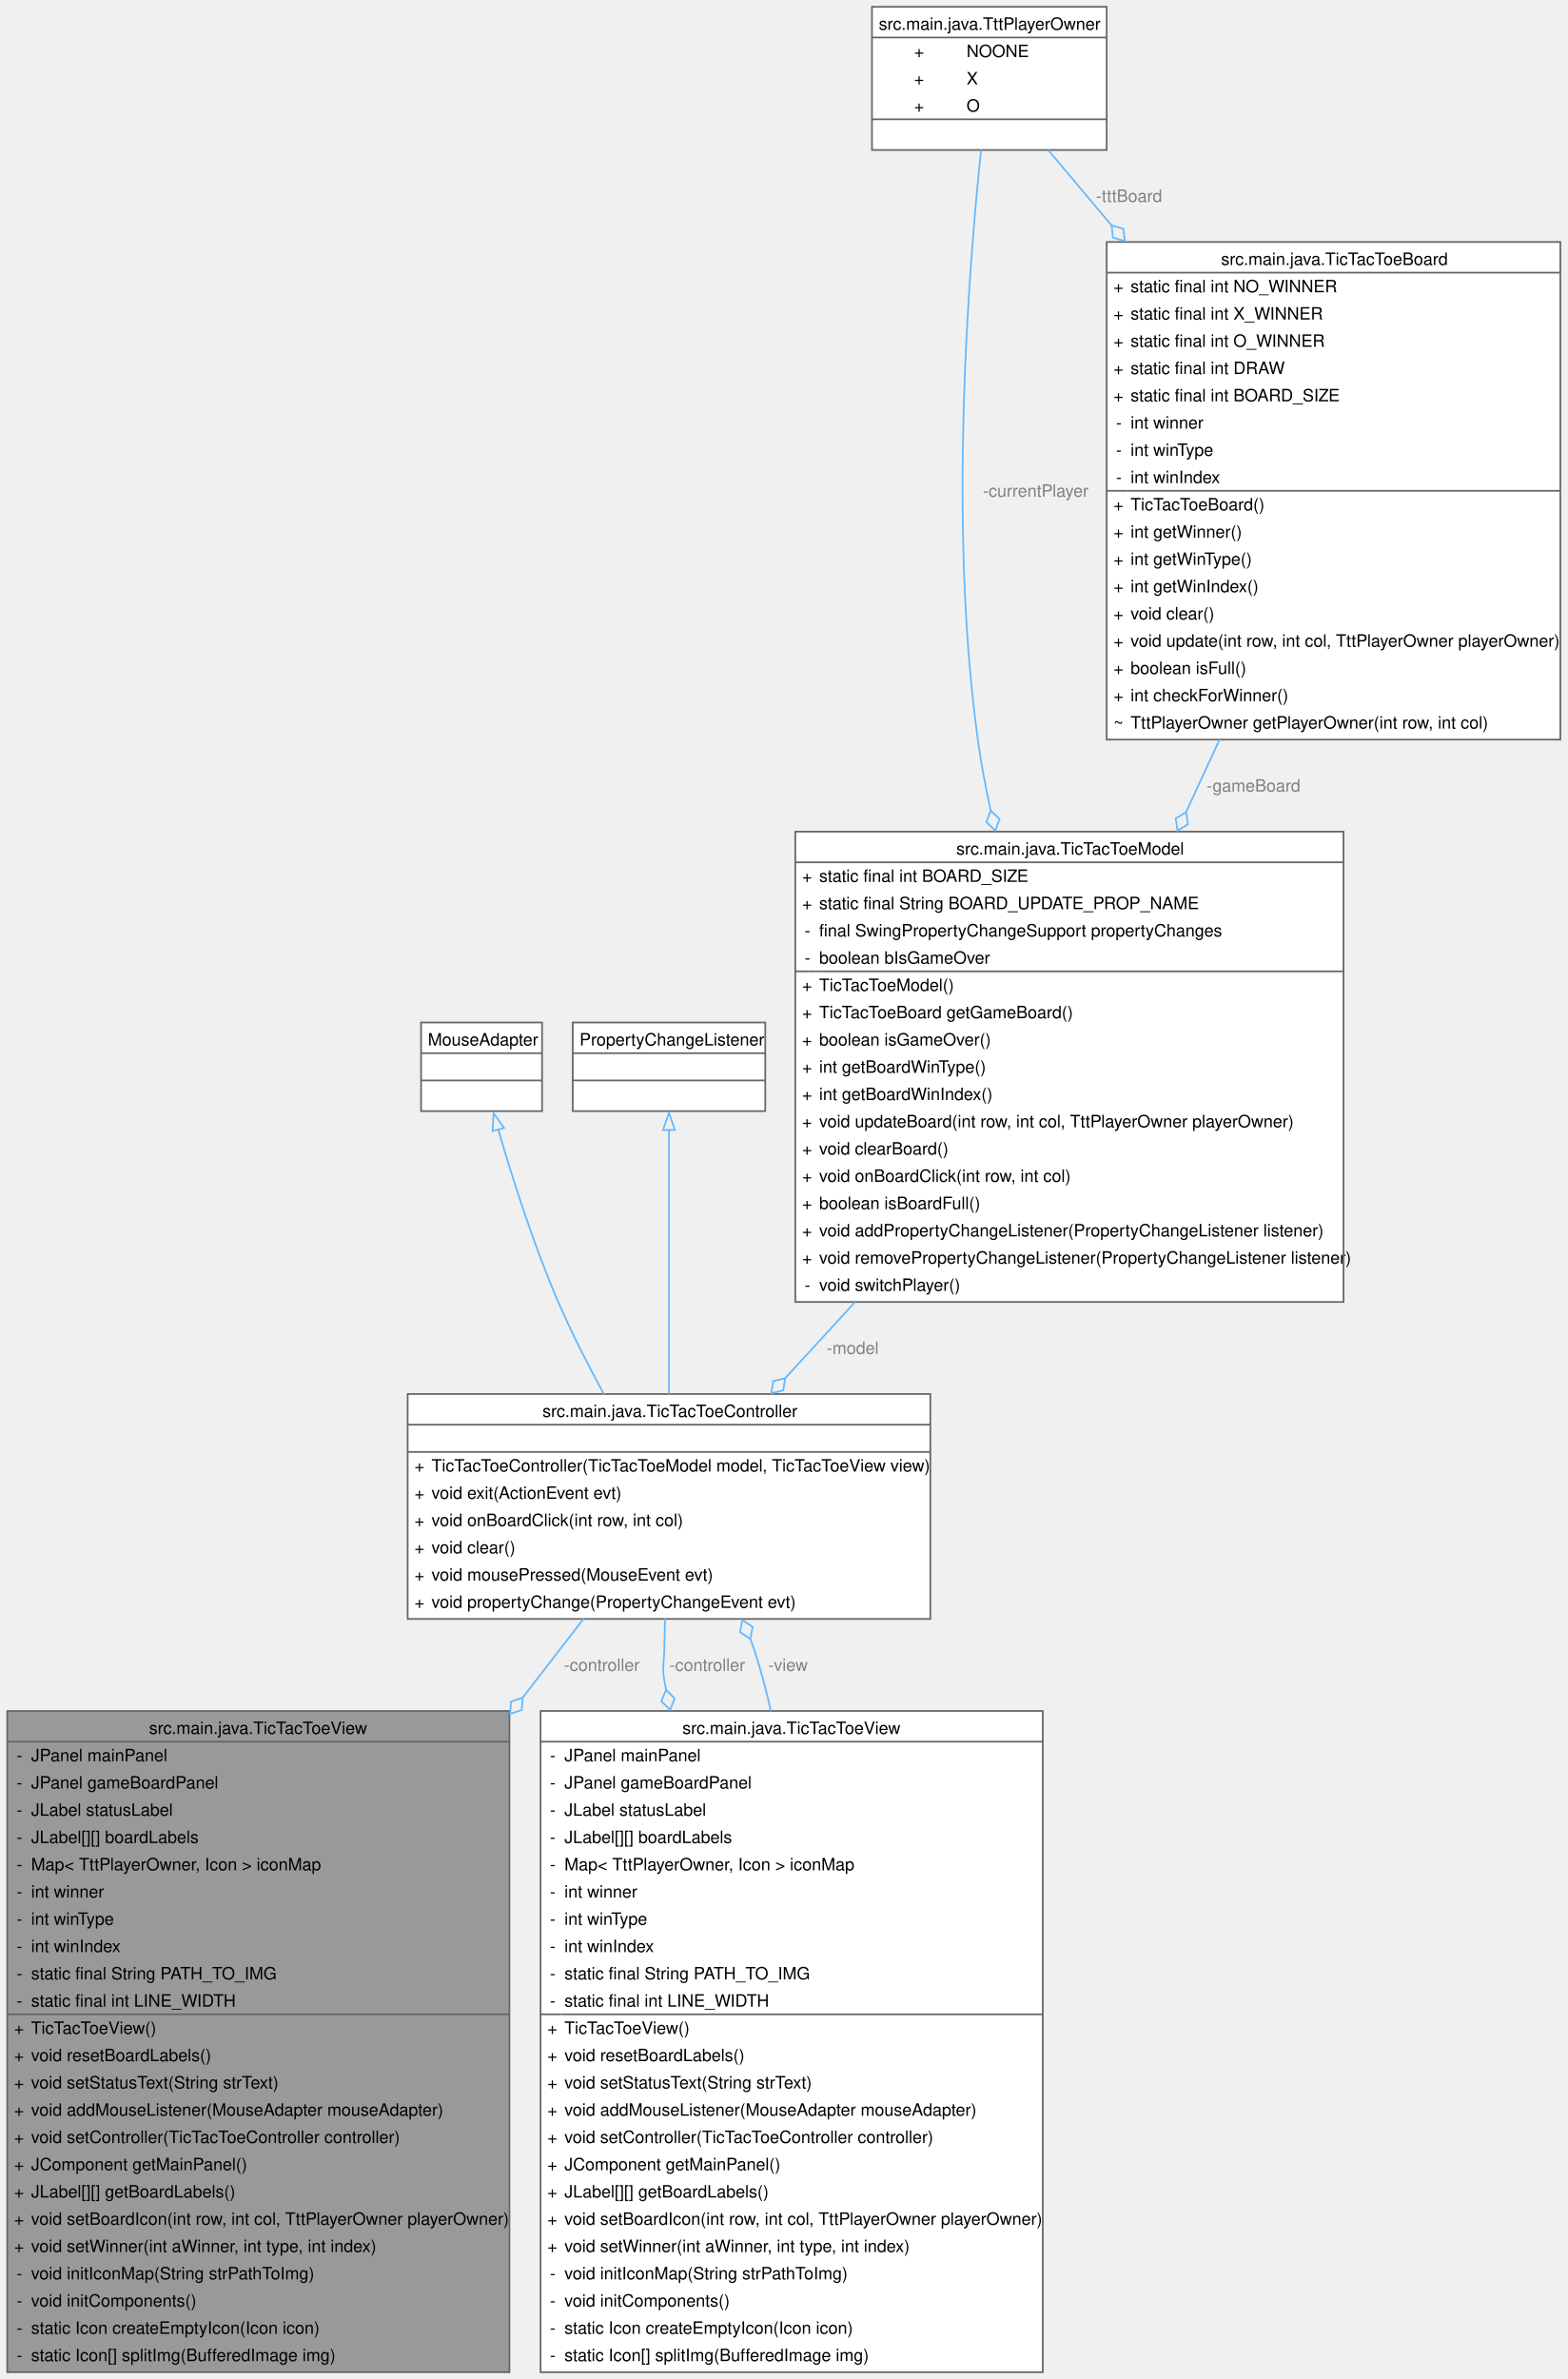
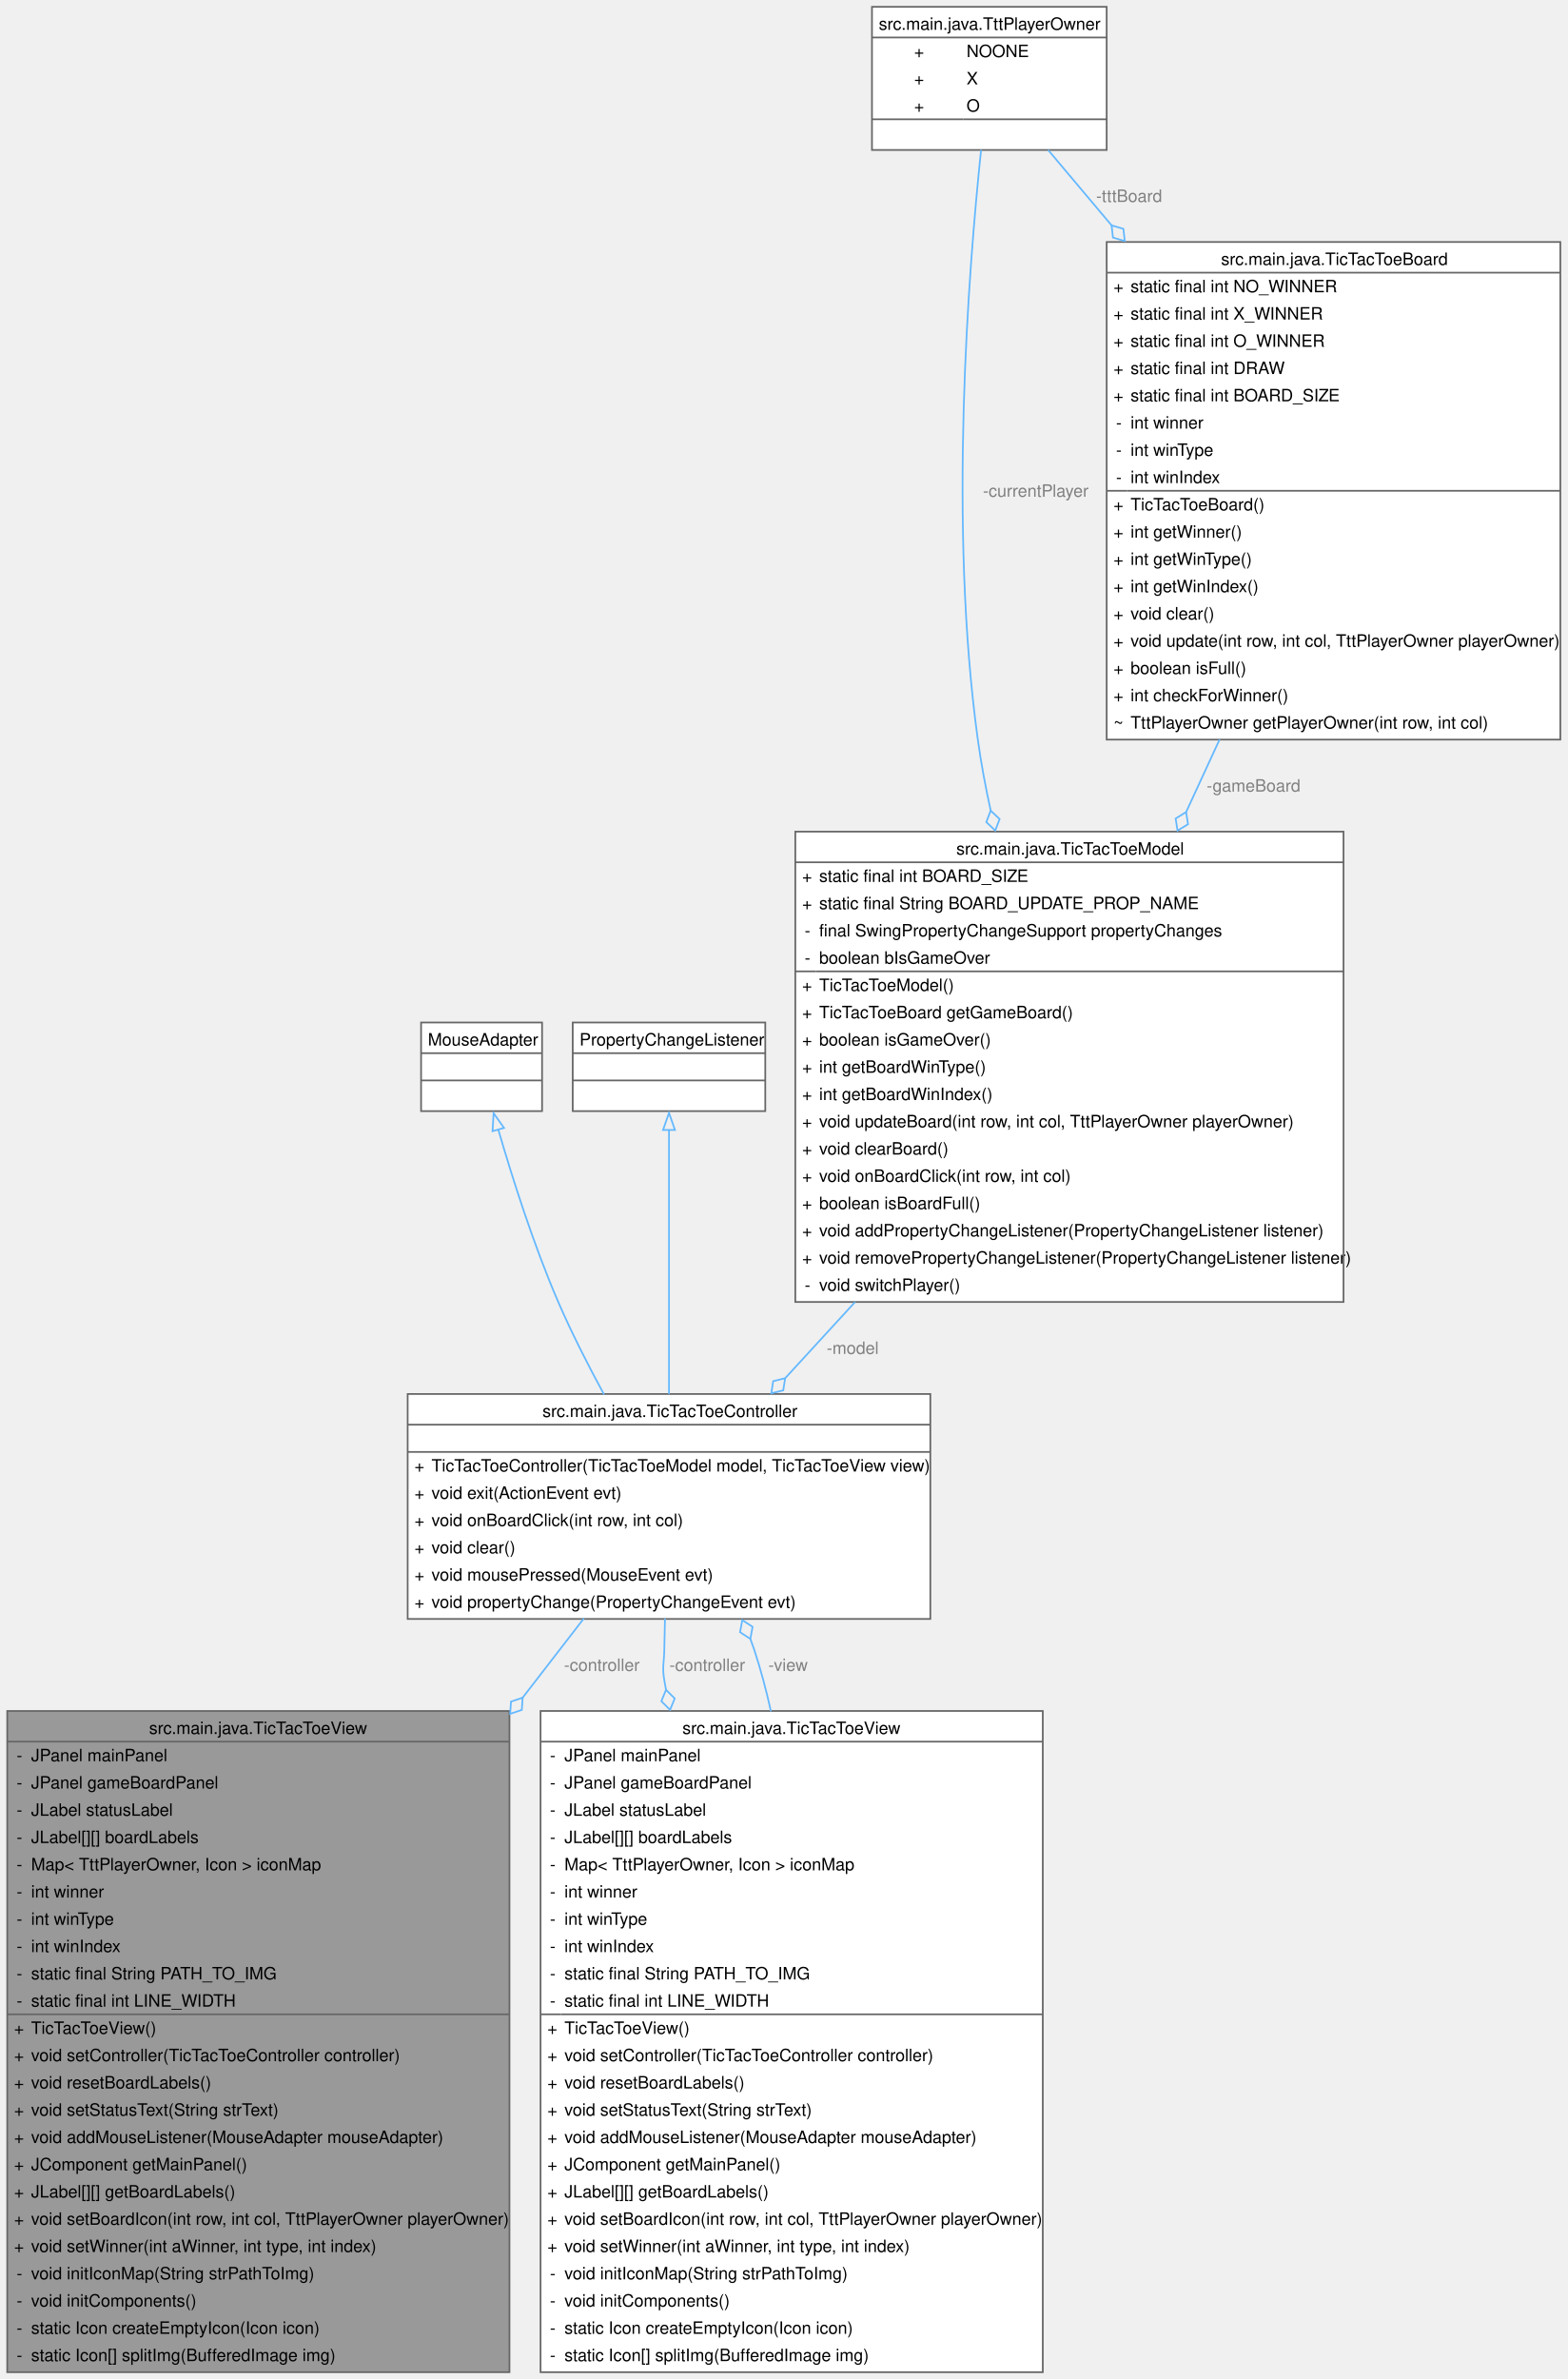
<svg xmlns="http://www.w3.org/2000/svg" xmlns:xlink="http://www.w3.org/1999/xlink" width="920pt" height="1396pt" viewBox="0.00 0.00 919.50 1396.00">
  <g id="graph0" class="graph" transform="scale(1 1) rotate(0) translate(4 1392)">
    <g id="Node000001" class="node">
      <g id="a_Node000001">
        <a xlink:title=" ">
          <polygon fill="#999999" stroke="none" points="294.75,-388 0,-388 0,0 294.75,0 294.75,-388" />
          <text text-anchor="start" x="83.25" y="-374.5" font-family="Helvetica,sans-Serif" font-size="10.00">src.main.java.TicTacToeView</text>
          <text text-anchor="start" x="5.5" y="-358.5" font-family="Helvetica,sans-Serif" font-size="10.00">-</text>
          <text text-anchor="start" x="14" y="-358.5" font-family="Helvetica,sans-Serif" font-size="10.00">JPanel mainPanel</text>
          <text text-anchor="start" x="5.5" y="-342.5" font-family="Helvetica,sans-Serif" font-size="10.00">-</text>
          <text text-anchor="start" x="14" y="-342.5" font-family="Helvetica,sans-Serif" font-size="10.00">JPanel gameBoardPanel</text>
          <text text-anchor="start" x="5.5" y="-326.5" font-family="Helvetica,sans-Serif" font-size="10.00">-</text>
          <text text-anchor="start" x="14" y="-326.5" font-family="Helvetica,sans-Serif" font-size="10.00">JLabel statusLabel</text>
          <text text-anchor="start" x="5.5" y="-310.5" font-family="Helvetica,sans-Serif" font-size="10.00">-</text>
          <text text-anchor="start" x="14" y="-310.5" font-family="Helvetica,sans-Serif" font-size="10.00">JLabel[][] boardLabels</text>
          <text text-anchor="start" x="5.5" y="-294.5" font-family="Helvetica,sans-Serif" font-size="10.00">-</text>
          <text text-anchor="start" x="14" y="-294.5" font-family="Helvetica,sans-Serif" font-size="10.00">Map&lt; TttPlayerOwner, Icon &gt; iconMap</text>
          <text text-anchor="start" x="5.5" y="-278.5" font-family="Helvetica,sans-Serif" font-size="10.00">-</text>
          <text text-anchor="start" x="14" y="-278.5" font-family="Helvetica,sans-Serif" font-size="10.00">int winner</text>
          <text text-anchor="start" x="5.5" y="-262.5" font-family="Helvetica,sans-Serif" font-size="10.00">-</text>
          <text text-anchor="start" x="14" y="-262.5" font-family="Helvetica,sans-Serif" font-size="10.00">int winType</text>
          <text text-anchor="start" x="5.5" y="-246.5" font-family="Helvetica,sans-Serif" font-size="10.00">-</text>
          <text text-anchor="start" x="14" y="-246.5" font-family="Helvetica,sans-Serif" font-size="10.00">int winIndex</text>
          <text text-anchor="start" x="5.5" y="-230.5" font-family="Helvetica,sans-Serif" font-size="10.00">-</text>
          <text text-anchor="start" x="14" y="-230.5" font-family="Helvetica,sans-Serif" font-size="10.00">static final String PATH_TO_IMG</text>
          <text text-anchor="start" x="5.5" y="-214.5" font-family="Helvetica,sans-Serif" font-size="10.00">-</text>
          <text text-anchor="start" x="14" y="-214.5" font-family="Helvetica,sans-Serif" font-size="10.00">static final int LINE_WIDTH</text>
          <text text-anchor="start" x="4" y="-198.5" font-family="Helvetica,sans-Serif" font-size="10.00">+</text>
          <text text-anchor="start" x="14" y="-198.5" font-family="Helvetica,sans-Serif" font-size="10.00">TicTacToeView()</text>
          <text text-anchor="start" x="4" y="-182.5" font-family="Helvetica,sans-Serif" font-size="10.00">+</text>
-           <text text-anchor="start" x="14" y="-182.5" font-family="Helvetica,sans-Serif" font-size="10.00">void resetBoardLabels()</text>
+           <text text-anchor="start" x="14" y="-182.5" font-family="Helvetica,sans-Serif" font-size="10.00">void setController(TicTacToeController controller)</text>
          <text text-anchor="start" x="4" y="-166.5" font-family="Helvetica,sans-Serif" font-size="10.00">+</text>
-           <text text-anchor="start" x="14" y="-166.5" font-family="Helvetica,sans-Serif" font-size="10.00">void setStatusText(String strText)</text>
+           <text text-anchor="start" x="14" y="-166.5" font-family="Helvetica,sans-Serif" font-size="10.00">void resetBoardLabels()</text>
          <text text-anchor="start" x="4" y="-150.5" font-family="Helvetica,sans-Serif" font-size="10.00">+</text>
-           <text text-anchor="start" x="14" y="-150.5" font-family="Helvetica,sans-Serif" font-size="10.00">void addMouseListener(MouseAdapter mouseAdapter)</text>
+           <text text-anchor="start" x="14" y="-150.5" font-family="Helvetica,sans-Serif" font-size="10.00">void setStatusText(String strText)</text>
          <text text-anchor="start" x="4" y="-134.5" font-family="Helvetica,sans-Serif" font-size="10.00">+</text>
-           <text text-anchor="start" x="14" y="-134.5" font-family="Helvetica,sans-Serif" font-size="10.00">void setController(TicTacToeController controller)</text>
+           <text text-anchor="start" x="14" y="-134.5" font-family="Helvetica,sans-Serif" font-size="10.00">void addMouseListener(MouseAdapter mouseAdapter)</text>
          <text text-anchor="start" x="4" y="-118.5" font-family="Helvetica,sans-Serif" font-size="10.00">+</text>
          <text text-anchor="start" x="14" y="-118.5" font-family="Helvetica,sans-Serif" font-size="10.00">JComponent getMainPanel()</text>
          <text text-anchor="start" x="4" y="-102.5" font-family="Helvetica,sans-Serif" font-size="10.00">+</text>
          <text text-anchor="start" x="14" y="-102.5" font-family="Helvetica,sans-Serif" font-size="10.00">JLabel[][] getBoardLabels()</text>
          <text text-anchor="start" x="4" y="-86.5" font-family="Helvetica,sans-Serif" font-size="10.00">+</text>
          <text text-anchor="start" x="14" y="-86.5" font-family="Helvetica,sans-Serif" font-size="10.00">void setBoardIcon(int row, int col, TttPlayerOwner playerOwner)</text>
          <text text-anchor="start" x="4" y="-70.5" font-family="Helvetica,sans-Serif" font-size="10.00">+</text>
          <text text-anchor="start" x="14" y="-70.5" font-family="Helvetica,sans-Serif" font-size="10.00">void setWinner(int aWinner, int type, int index)</text>
          <text text-anchor="start" x="5.5" y="-54.5" font-family="Helvetica,sans-Serif" font-size="10.00">-</text>
          <text text-anchor="start" x="14" y="-54.5" font-family="Helvetica,sans-Serif" font-size="10.00">void initIconMap(String strPathToImg)</text>
          <text text-anchor="start" x="5.5" y="-38.5" font-family="Helvetica,sans-Serif" font-size="10.00">-</text>
          <text text-anchor="start" x="14" y="-38.5" font-family="Helvetica,sans-Serif" font-size="10.00">void initComponents()</text>
          <text text-anchor="start" x="5.5" y="-22.5" font-family="Helvetica,sans-Serif" font-size="10.00">-</text>
          <text text-anchor="start" x="14" y="-22.5" font-family="Helvetica,sans-Serif" font-size="10.00">static Icon createEmptyIcon(Icon icon)</text>
          <text text-anchor="start" x="5.5" y="-6.5" font-family="Helvetica,sans-Serif" font-size="10.00">-</text>
          <text text-anchor="start" x="14" y="-6.5" font-family="Helvetica,sans-Serif" font-size="10.00">static Icon[] splitImg(BufferedImage img)</text>
          <polygon fill="#666666" stroke="#666666" points="0,-370 0,-370 294.75,-370 294.75,-370 0,-370" />
          <polygon fill="#666666" stroke="#666666" points="0,-210 0,-210 12,-210 12,-210 0,-210" />
          <polygon fill="#666666" stroke="#666666" points="12,-210 12,-210 294.75,-210 294.75,-210 12,-210" />
          <polygon fill="none" stroke="#666666" points="0,0 0,-388 294.75,-388 294.75,0 0,0" />
        </a>
      </g>
    </g>
    <g id="Node000002" class="node">
      <g id="a_Node000002">
        <a xlink:href="classsrc_1_1main_1_1java_1_1_tic_tac_toe_controller.html" target="_top" xlink:title=" ">
          <polygon fill="white" stroke="none" points="541.75,-574 235,-574 235,-442 541.75,-442 541.75,-574" />
          <text text-anchor="start" x="314.12" y="-560.5" font-family="Helvetica,sans-Serif" font-size="10.00">src.main.java.TicTacToeController</text>
          <text text-anchor="start" x="386.88" y="-544.5" font-family="Helvetica,sans-Serif" font-size="10.00"> </text>
          <text text-anchor="start" x="239" y="-528.5" font-family="Helvetica,sans-Serif" font-size="10.00">+</text>
          <text text-anchor="start" x="249" y="-528.5" font-family="Helvetica,sans-Serif" font-size="10.00">TicTacToeController(TicTacToeModel model, TicTacToeView view)</text>
          <text text-anchor="start" x="239" y="-512.5" font-family="Helvetica,sans-Serif" font-size="10.00">+</text>
          <text text-anchor="start" x="249" y="-512.5" font-family="Helvetica,sans-Serif" font-size="10.00">void exit(ActionEvent evt)</text>
          <text text-anchor="start" x="239" y="-496.5" font-family="Helvetica,sans-Serif" font-size="10.00">+</text>
          <text text-anchor="start" x="249" y="-496.5" font-family="Helvetica,sans-Serif" font-size="10.00">void onBoardClick(int row, int col)</text>
          <text text-anchor="start" x="239" y="-480.5" font-family="Helvetica,sans-Serif" font-size="10.00">+</text>
          <text text-anchor="start" x="249" y="-480.5" font-family="Helvetica,sans-Serif" font-size="10.00">void clear()</text>
          <text text-anchor="start" x="239" y="-464.5" font-family="Helvetica,sans-Serif" font-size="10.00">+</text>
          <text text-anchor="start" x="249" y="-464.5" font-family="Helvetica,sans-Serif" font-size="10.00">void mousePressed(MouseEvent evt)</text>
          <text text-anchor="start" x="239" y="-448.5" font-family="Helvetica,sans-Serif" font-size="10.00">+</text>
          <text text-anchor="start" x="249" y="-448.5" font-family="Helvetica,sans-Serif" font-size="10.00">void propertyChange(PropertyChangeEvent evt)</text>
          <polygon fill="#666666" stroke="#666666" points="235,-556 235,-556 541.75,-556 541.75,-556 235,-556" />
          <polygon fill="#666666" stroke="#666666" points="235,-540 235,-540 541.75,-540 541.75,-540 235,-540" />
          <polygon fill="none" stroke="#666666" points="235,-442 235,-574 541.75,-574 541.75,-442 235,-442" />
        </a>
      </g>
    </g>
    <g id="edge1_Node000001_Node000002" class="edge">
      <g id="a_edge1_Node000001_Node000002">
        <a xlink:title=" ">
          <path fill="none" stroke="#63b8ff" d="M338.44,-442.35C327.38,-428.03 315.09,-412.12 302.23,-395.47" />
          <polygon fill="none" stroke="#63b8ff" points="302.48,-395.8 295.65,-393.5 295.15,-386.3 301.98,-388.61 302.48,-395.8" />
        </a>
      </g>
      <text text-anchor="start" x="326.74" y="-411.5" font-family="Helvetica,sans-Serif" font-size="10.00" fill="grey">-controller</text>
    </g>
    <g id="Node000008" class="node">
      <g id="a_Node000008">
        <a xlink:href="classsrc_1_1main_1_1java_1_1_tic_tac_toe_view.html" target="_top" xlink:title=" ">
          <polygon fill="white" stroke="none" points="607.75,-388 313,-388 313,0 607.75,0 607.75,-388" />
          <text text-anchor="start" x="396.25" y="-374.5" font-family="Helvetica,sans-Serif" font-size="10.00">src.main.java.TicTacToeView</text>
          <text text-anchor="start" x="318.5" y="-358.5" font-family="Helvetica,sans-Serif" font-size="10.00">-</text>
          <text text-anchor="start" x="327" y="-358.5" font-family="Helvetica,sans-Serif" font-size="10.00">JPanel mainPanel</text>
          <text text-anchor="start" x="318.5" y="-342.5" font-family="Helvetica,sans-Serif" font-size="10.00">-</text>
          <text text-anchor="start" x="327" y="-342.5" font-family="Helvetica,sans-Serif" font-size="10.00">JPanel gameBoardPanel</text>
          <text text-anchor="start" x="318.5" y="-326.5" font-family="Helvetica,sans-Serif" font-size="10.00">-</text>
          <text text-anchor="start" x="327" y="-326.5" font-family="Helvetica,sans-Serif" font-size="10.00">JLabel statusLabel</text>
          <text text-anchor="start" x="318.5" y="-310.5" font-family="Helvetica,sans-Serif" font-size="10.00">-</text>
          <text text-anchor="start" x="327" y="-310.5" font-family="Helvetica,sans-Serif" font-size="10.00">JLabel[][] boardLabels</text>
          <text text-anchor="start" x="318.5" y="-294.5" font-family="Helvetica,sans-Serif" font-size="10.00">-</text>
          <text text-anchor="start" x="327" y="-294.5" font-family="Helvetica,sans-Serif" font-size="10.00">Map&lt; TttPlayerOwner, Icon &gt; iconMap</text>
          <text text-anchor="start" x="318.5" y="-278.5" font-family="Helvetica,sans-Serif" font-size="10.00">-</text>
          <text text-anchor="start" x="327" y="-278.5" font-family="Helvetica,sans-Serif" font-size="10.00">int winner</text>
          <text text-anchor="start" x="318.5" y="-262.5" font-family="Helvetica,sans-Serif" font-size="10.00">-</text>
          <text text-anchor="start" x="327" y="-262.5" font-family="Helvetica,sans-Serif" font-size="10.00">int winType</text>
          <text text-anchor="start" x="318.5" y="-246.5" font-family="Helvetica,sans-Serif" font-size="10.00">-</text>
          <text text-anchor="start" x="327" y="-246.5" font-family="Helvetica,sans-Serif" font-size="10.00">int winIndex</text>
          <text text-anchor="start" x="318.5" y="-230.5" font-family="Helvetica,sans-Serif" font-size="10.00">-</text>
          <text text-anchor="start" x="327" y="-230.5" font-family="Helvetica,sans-Serif" font-size="10.00">static final String PATH_TO_IMG</text>
          <text text-anchor="start" x="318.5" y="-214.5" font-family="Helvetica,sans-Serif" font-size="10.00">-</text>
          <text text-anchor="start" x="327" y="-214.5" font-family="Helvetica,sans-Serif" font-size="10.00">static final int LINE_WIDTH</text>
          <text text-anchor="start" x="317" y="-198.5" font-family="Helvetica,sans-Serif" font-size="10.00">+</text>
          <text text-anchor="start" x="327" y="-198.5" font-family="Helvetica,sans-Serif" font-size="10.00">TicTacToeView()</text>
          <text text-anchor="start" x="317" y="-182.5" font-family="Helvetica,sans-Serif" font-size="10.00">+</text>
-           <text text-anchor="start" x="327" y="-182.5" font-family="Helvetica,sans-Serif" font-size="10.00">void resetBoardLabels()</text>
+           <text text-anchor="start" x="327" y="-182.5" font-family="Helvetica,sans-Serif" font-size="10.00">void setController(TicTacToeController controller)</text>
          <text text-anchor="start" x="317" y="-166.5" font-family="Helvetica,sans-Serif" font-size="10.00">+</text>
-           <text text-anchor="start" x="327" y="-166.5" font-family="Helvetica,sans-Serif" font-size="10.00">void setStatusText(String strText)</text>
+           <text text-anchor="start" x="327" y="-166.5" font-family="Helvetica,sans-Serif" font-size="10.00">void resetBoardLabels()</text>
          <text text-anchor="start" x="317" y="-150.5" font-family="Helvetica,sans-Serif" font-size="10.00">+</text>
-           <text text-anchor="start" x="327" y="-150.5" font-family="Helvetica,sans-Serif" font-size="10.00">void addMouseListener(MouseAdapter mouseAdapter)</text>
+           <text text-anchor="start" x="327" y="-150.5" font-family="Helvetica,sans-Serif" font-size="10.00">void setStatusText(String strText)</text>
          <text text-anchor="start" x="317" y="-134.5" font-family="Helvetica,sans-Serif" font-size="10.00">+</text>
-           <text text-anchor="start" x="327" y="-134.5" font-family="Helvetica,sans-Serif" font-size="10.00">void setController(TicTacToeController controller)</text>
+           <text text-anchor="start" x="327" y="-134.5" font-family="Helvetica,sans-Serif" font-size="10.00">void addMouseListener(MouseAdapter mouseAdapter)</text>
          <text text-anchor="start" x="317" y="-118.5" font-family="Helvetica,sans-Serif" font-size="10.00">+</text>
          <text text-anchor="start" x="327" y="-118.5" font-family="Helvetica,sans-Serif" font-size="10.00">JComponent getMainPanel()</text>
          <text text-anchor="start" x="317" y="-102.5" font-family="Helvetica,sans-Serif" font-size="10.00">+</text>
          <text text-anchor="start" x="327" y="-102.5" font-family="Helvetica,sans-Serif" font-size="10.00">JLabel[][] getBoardLabels()</text>
          <text text-anchor="start" x="317" y="-86.5" font-family="Helvetica,sans-Serif" font-size="10.00">+</text>
          <text text-anchor="start" x="327" y="-86.5" font-family="Helvetica,sans-Serif" font-size="10.00">void setBoardIcon(int row, int col, TttPlayerOwner playerOwner)</text>
          <text text-anchor="start" x="317" y="-70.5" font-family="Helvetica,sans-Serif" font-size="10.00">+</text>
          <text text-anchor="start" x="327" y="-70.5" font-family="Helvetica,sans-Serif" font-size="10.00">void setWinner(int aWinner, int type, int index)</text>
          <text text-anchor="start" x="318.5" y="-54.5" font-family="Helvetica,sans-Serif" font-size="10.00">-</text>
          <text text-anchor="start" x="327" y="-54.5" font-family="Helvetica,sans-Serif" font-size="10.00">void initIconMap(String strPathToImg)</text>
          <text text-anchor="start" x="318.5" y="-38.5" font-family="Helvetica,sans-Serif" font-size="10.00">-</text>
          <text text-anchor="start" x="327" y="-38.5" font-family="Helvetica,sans-Serif" font-size="10.00">void initComponents()</text>
          <text text-anchor="start" x="318.5" y="-22.5" font-family="Helvetica,sans-Serif" font-size="10.00">-</text>
          <text text-anchor="start" x="327" y="-22.5" font-family="Helvetica,sans-Serif" font-size="10.00">static Icon createEmptyIcon(Icon icon)</text>
          <text text-anchor="start" x="318.5" y="-6.5" font-family="Helvetica,sans-Serif" font-size="10.00">-</text>
          <text text-anchor="start" x="327" y="-6.5" font-family="Helvetica,sans-Serif" font-size="10.00">static Icon[] splitImg(BufferedImage img)</text>
          <polygon fill="#666666" stroke="#666666" points="313,-370 313,-370 607.75,-370 607.75,-370 313,-370" />
          <polygon fill="#666666" stroke="#666666" points="313,-210 313,-210 325,-210 325,-210 313,-210" />
          <polygon fill="#666666" stroke="#666666" points="325,-210 325,-210 607.75,-210 607.75,-210 325,-210" />
          <polygon fill="none" stroke="#666666" points="313,0 313,-388 607.75,-388 607.75,0 313,0" />
        </a>
      </g>
    </g>
    <g id="edge9_Node000008_Node000002" class="edge">
      <g id="a_edge9_Node000008_Node000002">
        <a xlink:title=" ">
          <path fill="none" stroke="#63b8ff" d="M386.02,-442.21C385.86,-436.06 385.72,-429.91 385.62,-424 385.49,-416 384.27,-413.88 385.62,-406 385.95,-404.11 386.29,-402.22 386.64,-400.33" />
          <polygon fill="none" stroke="#63b8ff" points="386.63,-400.41 383.89,-393.74 389,-388.65 391.73,-395.32 386.63,-400.41" />
        </a>
      </g>
      <text text-anchor="start" x="388.62" y="-411.5" font-family="Helvetica,sans-Serif" font-size="10.00" fill="grey">-controller</text>
    </g>
    <g id="Node000003" class="node">
      <g id="a_Node000003">
        <a xlink:title=" ">
          <polygon fill="white" stroke="none" points="313.88,-792 242.88,-792 242.88,-740 313.88,-740 313.88,-792" />
          <text text-anchor="start" x="246.88" y="-778.5" font-family="Helvetica,sans-Serif" font-size="10.00">MouseAdapter</text>
          <text text-anchor="start" x="276.88" y="-762.5" font-family="Helvetica,sans-Serif" font-size="10.00"> </text>
          <text text-anchor="start" x="276.88" y="-746.5" font-family="Helvetica,sans-Serif" font-size="10.00"> </text>
          <polygon fill="#666666" stroke="#666666" points="242.88,-774 242.88,-774 313.88,-774 313.88,-774 242.88,-774" />
          <polygon fill="#666666" stroke="#666666" points="242.88,-758 242.88,-758 313.88,-758 313.88,-758 242.88,-758" />
          <polygon fill="none" stroke="#666666" points="242.88,-740 242.88,-792 313.88,-792 313.88,-740 242.88,-740" />
        </a>
      </g>
    </g>
    <g id="edge2_Node000002_Node000003" class="edge">
      <g id="a_edge2_Node000002_Node000003">
        <a xlink:title=" ">
          <path fill="none" stroke="#63b8ff" d="M288.13,-729.37C296.27,-701.33 308.86,-661.52 323.38,-628 331.19,-609.96 340.82,-591.03 350.25,-573.71" />
          <polygon fill="none" stroke="#63b8ff" points="284.82,-728.22 285.44,-738.79 291.55,-730.14 284.82,-728.22" />
        </a>
      </g>
    </g>
    <g id="Node000004" class="node">
      <g id="a_Node000004">
        <a xlink:title=" ">
          <polygon fill="white" stroke="none" points="444.88,-792 331.88,-792 331.88,-740 444.88,-740 444.88,-792" />
          <text text-anchor="start" x="335.88" y="-778.5" font-family="Helvetica,sans-Serif" font-size="10.00">PropertyChangeListener</text>
          <text text-anchor="start" x="386.88" y="-762.5" font-family="Helvetica,sans-Serif" font-size="10.00"> </text>
          <text text-anchor="start" x="386.88" y="-746.5" font-family="Helvetica,sans-Serif" font-size="10.00"> </text>
          <polygon fill="#666666" stroke="#666666" points="331.88,-774 331.88,-774 444.88,-774 444.88,-774 331.88,-774" />
          <polygon fill="#666666" stroke="#666666" points="331.88,-758 331.88,-758 444.88,-758 444.88,-758 331.88,-758" />
          <polygon fill="none" stroke="#666666" points="331.88,-740 331.88,-792 444.88,-792 444.88,-740 331.88,-740" />
        </a>
      </g>
    </g>
    <g id="edge3_Node000002_Node000004" class="edge">
      <g id="a_edge3_Node000002_Node000004">
        <a xlink:title=" ">
          <path fill="none" stroke="#63b8ff" d="M388.38,-729.12C388.38,-689 388.38,-623.22 388.38,-573.99" />
          <polygon fill="none" stroke="#63b8ff" points="384.88,-728.94 388.38,-738.94 391.88,-728.94 384.88,-728.94" />
        </a>
      </g>
    </g>
    <g id="Node000005" class="node">
      <g id="a_Node000005">
        <a xlink:href="classsrc_1_1main_1_1java_1_1_tic_tac_toe_model.html" target="_top" xlink:title=" ">
          <polygon fill="white" stroke="none" points="784.25,-904 462.5,-904 462.5,-628 784.25,-628 784.25,-904" />
          <text text-anchor="start" x="557" y="-890.5" font-family="Helvetica,sans-Serif" font-size="10.00">src.main.java.TicTacToeModel</text>
          <text text-anchor="start" x="466.5" y="-874.5" font-family="Helvetica,sans-Serif" font-size="10.00">+</text>
          <text text-anchor="start" x="476.5" y="-874.5" font-family="Helvetica,sans-Serif" font-size="10.00">static final int BOARD_SIZE</text>
          <text text-anchor="start" x="466.5" y="-858.5" font-family="Helvetica,sans-Serif" font-size="10.00">+</text>
          <text text-anchor="start" x="476.5" y="-858.5" font-family="Helvetica,sans-Serif" font-size="10.00">static final String BOARD_UPDATE_PROP_NAME</text>
          <text text-anchor="start" x="468" y="-842.5" font-family="Helvetica,sans-Serif" font-size="10.00">-</text>
          <text text-anchor="start" x="476.5" y="-842.5" font-family="Helvetica,sans-Serif" font-size="10.00">final SwingPropertyChangeSupport propertyChanges</text>
          <text text-anchor="start" x="468" y="-826.5" font-family="Helvetica,sans-Serif" font-size="10.00">-</text>
          <text text-anchor="start" x="476.5" y="-826.5" font-family="Helvetica,sans-Serif" font-size="10.00">boolean bIsGameOver</text>
          <text text-anchor="start" x="466.5" y="-810.5" font-family="Helvetica,sans-Serif" font-size="10.00">+</text>
          <text text-anchor="start" x="476.5" y="-810.5" font-family="Helvetica,sans-Serif" font-size="10.00">TicTacToeModel()</text>
          <text text-anchor="start" x="466.5" y="-794.5" font-family="Helvetica,sans-Serif" font-size="10.00">+</text>
          <text text-anchor="start" x="476.5" y="-794.5" font-family="Helvetica,sans-Serif" font-size="10.00">TicTacToeBoard getGameBoard()</text>
          <text text-anchor="start" x="466.5" y="-778.5" font-family="Helvetica,sans-Serif" font-size="10.00">+</text>
          <text text-anchor="start" x="476.5" y="-778.5" font-family="Helvetica,sans-Serif" font-size="10.00">boolean isGameOver()</text>
          <text text-anchor="start" x="466.5" y="-762.5" font-family="Helvetica,sans-Serif" font-size="10.00">+</text>
          <text text-anchor="start" x="476.5" y="-762.5" font-family="Helvetica,sans-Serif" font-size="10.00">int getBoardWinType()</text>
          <text text-anchor="start" x="466.5" y="-746.5" font-family="Helvetica,sans-Serif" font-size="10.00">+</text>
          <text text-anchor="start" x="476.5" y="-746.5" font-family="Helvetica,sans-Serif" font-size="10.00">int getBoardWinIndex()</text>
          <text text-anchor="start" x="466.5" y="-730.5" font-family="Helvetica,sans-Serif" font-size="10.00">+</text>
          <text text-anchor="start" x="476.5" y="-730.5" font-family="Helvetica,sans-Serif" font-size="10.00">void updateBoard(int row, int col, TttPlayerOwner playerOwner)</text>
          <text text-anchor="start" x="466.5" y="-714.5" font-family="Helvetica,sans-Serif" font-size="10.00">+</text>
          <text text-anchor="start" x="476.5" y="-714.5" font-family="Helvetica,sans-Serif" font-size="10.00">void clearBoard()</text>
          <text text-anchor="start" x="466.5" y="-698.5" font-family="Helvetica,sans-Serif" font-size="10.00">+</text>
          <text text-anchor="start" x="476.5" y="-698.5" font-family="Helvetica,sans-Serif" font-size="10.00">void onBoardClick(int row, int col)</text>
          <text text-anchor="start" x="466.5" y="-682.5" font-family="Helvetica,sans-Serif" font-size="10.00">+</text>
          <text text-anchor="start" x="476.5" y="-682.5" font-family="Helvetica,sans-Serif" font-size="10.00">boolean isBoardFull()</text>
          <text text-anchor="start" x="466.5" y="-666.5" font-family="Helvetica,sans-Serif" font-size="10.00">+</text>
          <text text-anchor="start" x="476.5" y="-666.5" font-family="Helvetica,sans-Serif" font-size="10.00">void addPropertyChangeListener(PropertyChangeListener listener)</text>
          <text text-anchor="start" x="466.5" y="-650.5" font-family="Helvetica,sans-Serif" font-size="10.00">+</text>
          <text text-anchor="start" x="476.5" y="-650.5" font-family="Helvetica,sans-Serif" font-size="10.00">void removePropertyChangeListener(PropertyChangeListener listener)</text>
          <text text-anchor="start" x="468" y="-634.5" font-family="Helvetica,sans-Serif" font-size="10.00">-</text>
          <text text-anchor="start" x="476.5" y="-634.5" font-family="Helvetica,sans-Serif" font-size="10.00">void switchPlayer()</text>
          <polygon fill="#666666" stroke="#666666" points="462.5,-886 462.5,-886 784.25,-886 784.25,-886 462.5,-886" />
          <polygon fill="#666666" stroke="#666666" points="462.5,-822 462.5,-822 474.5,-822 474.5,-822 462.5,-822" />
          <polygon fill="#666666" stroke="#666666" points="474.5,-822 474.5,-822 784.25,-822 784.25,-822 474.5,-822" />
          <polygon fill="none" stroke="#666666" points="462.5,-628 462.5,-904 784.25,-904 784.25,-628 462.5,-628" />
        </a>
      </g>
    </g>
    <g id="edge4_Node000002_Node000005" class="edge">
      <g id="a_edge4_Node000002_Node000005">
        <a xlink:title=" ">
          <path fill="none" stroke="#63b8ff" d="M497.62,-628.01C483.52,-612.65 469.58,-597.46 456.62,-583.34" />
          <polygon fill="none" stroke="#63b8ff" points="456.54,-583.25 449.53,-581.54 448.42,-574.41 455.43,-576.13 456.54,-583.25" />
        </a>
      </g>
      <text text-anchor="start" x="480.92" y="-597.5" font-family="Helvetica,sans-Serif" font-size="10.00" fill="grey">-model</text>
    </g>
    <g id="Node000006" class="node">
      <g id="a_Node000006">
        <a xlink:href="classsrc_1_1main_1_1java_1_1_tic_tac_toe_board.html" target="_top" xlink:title=" ">
          <polygon fill="white" stroke="none" points="911.5,-1250 645.25,-1250 645.25,-958 911.5,-958 911.5,-1250" />
          <text text-anchor="start" x="712.38" y="-1236.5" font-family="Helvetica,sans-Serif" font-size="10.00">src.main.java.TicTacToeBoard</text>
          <text text-anchor="start" x="649.25" y="-1220.5" font-family="Helvetica,sans-Serif" font-size="10.00">+</text>
          <text text-anchor="start" x="659.25" y="-1220.5" font-family="Helvetica,sans-Serif" font-size="10.00">static final int NO_WINNER</text>
          <text text-anchor="start" x="649.25" y="-1204.5" font-family="Helvetica,sans-Serif" font-size="10.00">+</text>
          <text text-anchor="start" x="659.25" y="-1204.5" font-family="Helvetica,sans-Serif" font-size="10.00">static final int X_WINNER</text>
          <text text-anchor="start" x="649.25" y="-1188.5" font-family="Helvetica,sans-Serif" font-size="10.00">+</text>
          <text text-anchor="start" x="659.25" y="-1188.5" font-family="Helvetica,sans-Serif" font-size="10.00">static final int O_WINNER</text>
          <text text-anchor="start" x="649.25" y="-1172.5" font-family="Helvetica,sans-Serif" font-size="10.00">+</text>
          <text text-anchor="start" x="659.25" y="-1172.5" font-family="Helvetica,sans-Serif" font-size="10.00">static final int DRAW</text>
          <text text-anchor="start" x="649.25" y="-1156.5" font-family="Helvetica,sans-Serif" font-size="10.00">+</text>
          <text text-anchor="start" x="659.25" y="-1156.5" font-family="Helvetica,sans-Serif" font-size="10.00">static final int BOARD_SIZE</text>
          <text text-anchor="start" x="650.75" y="-1140.5" font-family="Helvetica,sans-Serif" font-size="10.00">-</text>
          <text text-anchor="start" x="659.25" y="-1140.5" font-family="Helvetica,sans-Serif" font-size="10.00">int winner</text>
          <text text-anchor="start" x="650.75" y="-1124.5" font-family="Helvetica,sans-Serif" font-size="10.00">-</text>
          <text text-anchor="start" x="659.25" y="-1124.5" font-family="Helvetica,sans-Serif" font-size="10.00">int winType</text>
          <text text-anchor="start" x="650.75" y="-1108.5" font-family="Helvetica,sans-Serif" font-size="10.00">-</text>
          <text text-anchor="start" x="659.25" y="-1108.5" font-family="Helvetica,sans-Serif" font-size="10.00">int winIndex</text>
          <text text-anchor="start" x="649.25" y="-1092.5" font-family="Helvetica,sans-Serif" font-size="10.00">+</text>
          <text text-anchor="start" x="659.25" y="-1092.5" font-family="Helvetica,sans-Serif" font-size="10.00">TicTacToeBoard()</text>
          <text text-anchor="start" x="649.25" y="-1076.5" font-family="Helvetica,sans-Serif" font-size="10.00">+</text>
          <text text-anchor="start" x="659.25" y="-1076.5" font-family="Helvetica,sans-Serif" font-size="10.00">int getWinner()</text>
          <text text-anchor="start" x="649.25" y="-1060.5" font-family="Helvetica,sans-Serif" font-size="10.00">+</text>
          <text text-anchor="start" x="659.25" y="-1060.5" font-family="Helvetica,sans-Serif" font-size="10.00">int getWinType()</text>
          <text text-anchor="start" x="649.25" y="-1044.5" font-family="Helvetica,sans-Serif" font-size="10.00">+</text>
          <text text-anchor="start" x="659.25" y="-1044.5" font-family="Helvetica,sans-Serif" font-size="10.00">int getWinIndex()</text>
          <text text-anchor="start" x="649.25" y="-1028.5" font-family="Helvetica,sans-Serif" font-size="10.00">+</text>
          <text text-anchor="start" x="659.25" y="-1028.5" font-family="Helvetica,sans-Serif" font-size="10.00">void clear()</text>
          <text text-anchor="start" x="649.25" y="-1012.5" font-family="Helvetica,sans-Serif" font-size="10.00">+</text>
          <text text-anchor="start" x="659.25" y="-1012.5" font-family="Helvetica,sans-Serif" font-size="10.00">void update(int row, int col, TttPlayerOwner playerOwner)</text>
          <text text-anchor="start" x="649.25" y="-996.5" font-family="Helvetica,sans-Serif" font-size="10.00">+</text>
          <text text-anchor="start" x="659.25" y="-996.5" font-family="Helvetica,sans-Serif" font-size="10.00">boolean isFull()</text>
          <text text-anchor="start" x="649.25" y="-980.5" font-family="Helvetica,sans-Serif" font-size="10.00">+</text>
          <text text-anchor="start" x="659.25" y="-980.5" font-family="Helvetica,sans-Serif" font-size="10.00">int checkForWinner()</text>
          <text text-anchor="start" x="649.25" y="-964.5" font-family="Helvetica,sans-Serif" font-size="10.00">~</text>
          <text text-anchor="start" x="659.25" y="-964.5" font-family="Helvetica,sans-Serif" font-size="10.00">TttPlayerOwner getPlayerOwner(int row, int col)</text>
          <polygon fill="#666666" stroke="#666666" points="645.25,-1232 645.25,-1232 911.5,-1232 911.5,-1232 645.25,-1232" />
          <polygon fill="#666666" stroke="#666666" points="645.25,-1104 645.25,-1104 657.25,-1104 657.25,-1104 645.25,-1104" />
          <polygon fill="#666666" stroke="#666666" points="657.25,-1104 657.25,-1104 911.5,-1104 911.5,-1104 657.25,-1104" />
          <polygon fill="none" stroke="#666666" points="645.25,-958 645.25,-1250 911.5,-1250 911.5,-958 645.25,-958" />
        </a>
      </g>
    </g>
    <g id="edge5_Node000005_Node000006" class="edge">
      <g id="a_edge5_Node000005_Node000006">
        <a xlink:title=" ">
          <path fill="none" stroke="#63b8ff" d="M711.52,-958.07C705.02,-943.98 698.42,-929.68 691.91,-915.56" />
          <polygon fill="none" stroke="#63b8ff" points="691.86,-915.47 685.72,-911.69 686.84,-904.57 692.98,-908.34 691.86,-915.47" />
        </a>
      </g>
      <text text-anchor="start" x="703.88" y="-927.5" font-family="Helvetica,sans-Serif" font-size="10.00" fill="grey">-gameBoard</text>
    </g>
    <g id="Node000007" class="node">
      <g id="a_Node000007">
        <a xlink:href="enumsrc_1_1main_1_1java_1_1_ttt_player_owner.html" target="_top" xlink:title=" ">
          <polygon fill="white" stroke="none" points="645.25,-1388 507.5,-1388 507.5,-1304 645.25,-1304 645.25,-1388" />
          <text text-anchor="start" x="511.5" y="-1374.5" font-family="Helvetica,sans-Serif" font-size="10.00">src.main.java.TttPlayerOwner</text>
          <text text-anchor="start" x="532.25" y="-1358.5" font-family="Helvetica,sans-Serif" font-size="10.00">+</text>
          <text text-anchor="start" x="563" y="-1358.5" font-family="Helvetica,sans-Serif" font-size="10.00">NOONE</text>
          <text text-anchor="start" x="532.25" y="-1342.5" font-family="Helvetica,sans-Serif" font-size="10.00">+</text>
          <text text-anchor="start" x="563" y="-1342.5" font-family="Helvetica,sans-Serif" font-size="10.00">X</text>
          <text text-anchor="start" x="532.25" y="-1326.5" font-family="Helvetica,sans-Serif" font-size="10.00">+</text>
          <text text-anchor="start" x="563" y="-1326.5" font-family="Helvetica,sans-Serif" font-size="10.00">O</text>
          <text text-anchor="start" x="574.88" y="-1310.5" font-family="Helvetica,sans-Serif" font-size="10.00"> </text>
          <polygon fill="#666666" stroke="#666666" points="507.5,-1370 507.5,-1370 645.25,-1370 645.25,-1370 507.5,-1370" />
          <polygon fill="#666666" stroke="#666666" points="507.5,-1322 507.5,-1322 561,-1322 561,-1322 507.5,-1322" />
          <polygon fill="#666666" stroke="#666666" points="561,-1322 561,-1322 645.25,-1322 645.25,-1322 561,-1322" />
          <polygon fill="none" stroke="#666666" points="507.5,-1304 507.5,-1388 645.25,-1388 645.25,-1304 507.5,-1304" />
        </a>
      </g>
    </g>
    <g id="edge7_Node000005_Node000007" class="edge">
      <g id="a_edge7_Node000005_Node000007">
        <a xlink:title=" ">
          <path fill="none" stroke="#63b8ff" d="M571.54,-1304.08C564.09,-1233.2 552.35,-1083.15 569.62,-958 571.52,-944.28 574.15,-930.15 577.23,-916.09" />
          <polygon fill="none" stroke="#63b8ff" points="577.17,-916.33 574.61,-909.59 579.84,-904.63 582.41,-911.37 577.17,-916.33" />
        </a>
      </g>
      <text text-anchor="start" x="572.62" y="-1100.5" font-family="Helvetica,sans-Serif" font-size="10.00" fill="grey">-currentPlayer</text>
    </g>
    <g id="edge6_Node000006_Node000007" class="edge">
      <g id="a_edge6_Node000006_Node000007">
        <a xlink:title=" ">
          <path fill="none" stroke="#63b8ff" d="M610.87,-1304.02C621.84,-1290.98 634.7,-1275.7 648.33,-1259.5" />
          <polygon fill="none" stroke="#63b8ff" points="648.13,-1259.74 648.94,-1252.58 655.86,-1250.56 655.06,-1257.73 648.13,-1259.74" />
        </a>
      </g>
      <text text-anchor="start" x="639.06" y="-1273.5" font-family="Helvetica,sans-Serif" font-size="10.00" fill="grey">-tttBoard</text>
    </g>
    <g id="edge8_Node000002_Node000008" class="edge">
      <g id="a_edge8_Node000002_Node000008">
        <a xlink:title=" ">
          <path fill="none" stroke="#63b8ff" d="M448.2,-387.8C445.47,-400.17 442.23,-412.34 438.38,-424 437.69,-426.09 436.94,-428.18 436.14,-430.26" />
          <polygon fill="none" stroke="#63b8ff" points="436.12,-430.29 437.43,-437.38 431.39,-441.32 430.08,-434.23 436.12,-430.29" />
        </a>
      </g>
      <text text-anchor="start" x="446.7" y="-411.5" font-family="Helvetica,sans-Serif" font-size="10.00" fill="grey">-view</text>
    </g>
  </g>
</svg>
